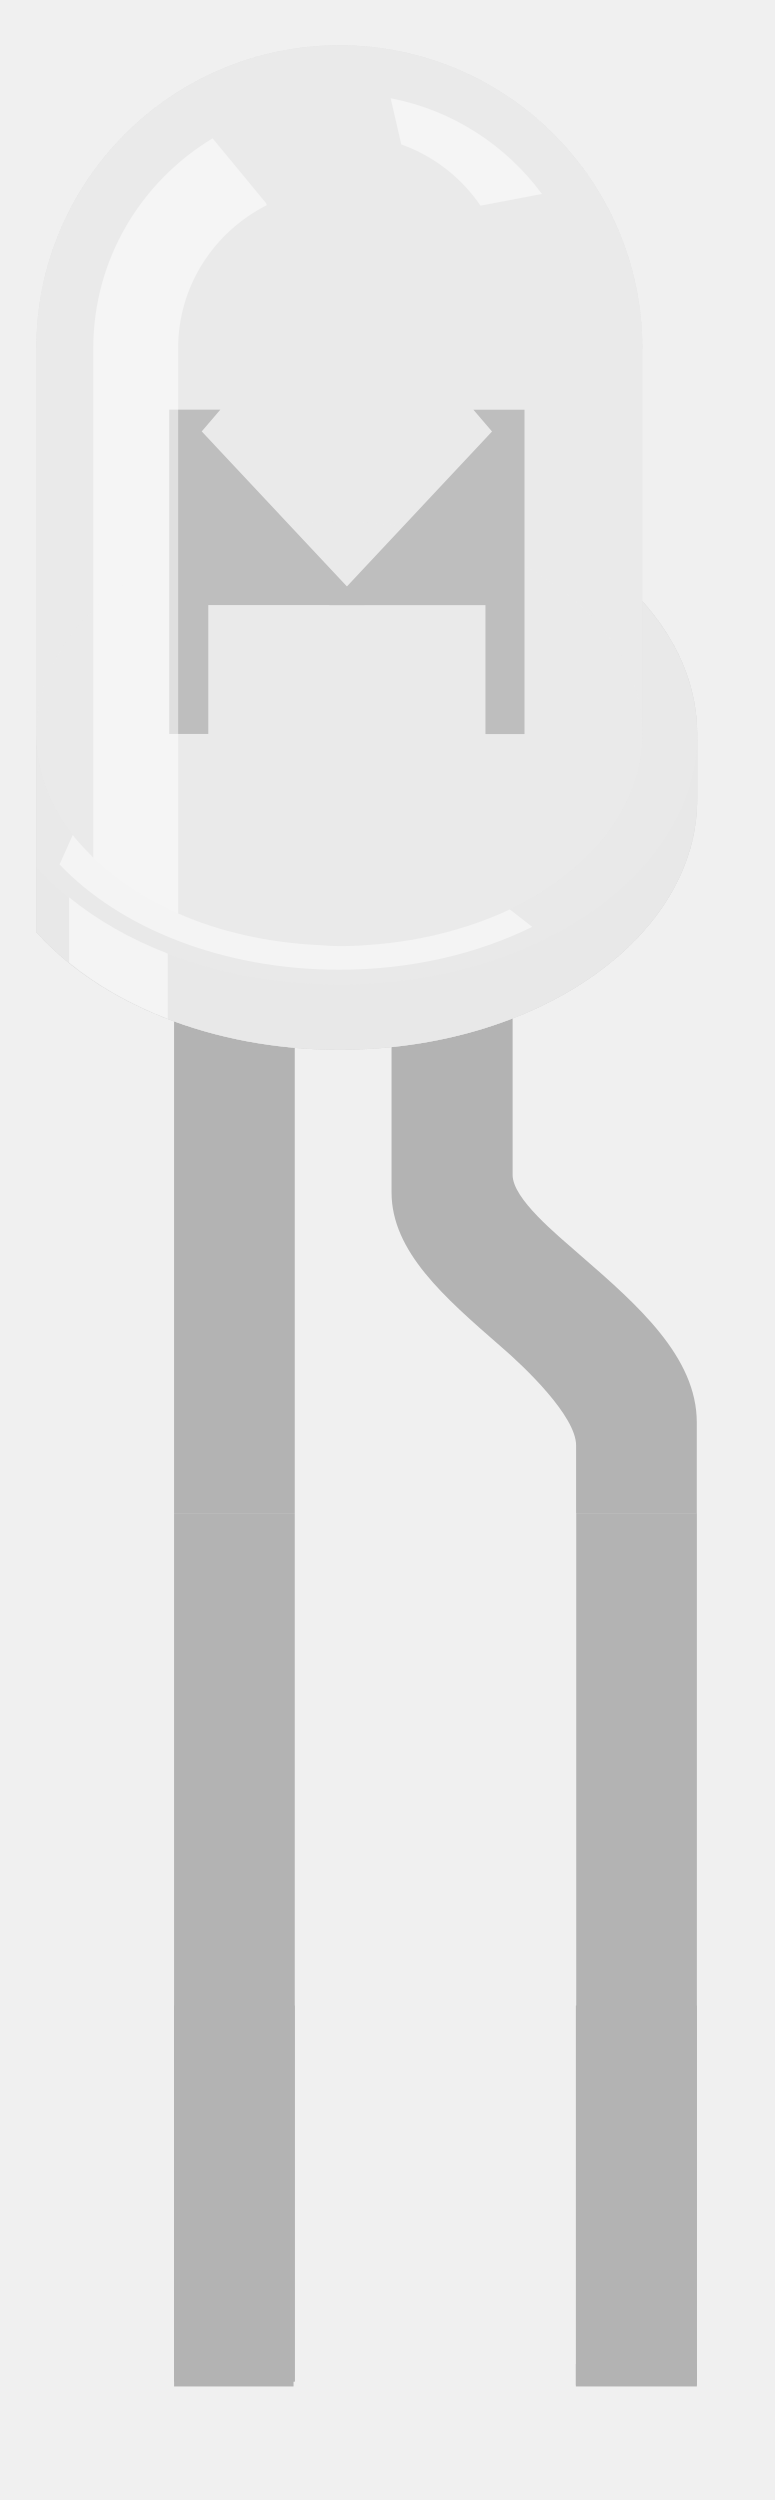
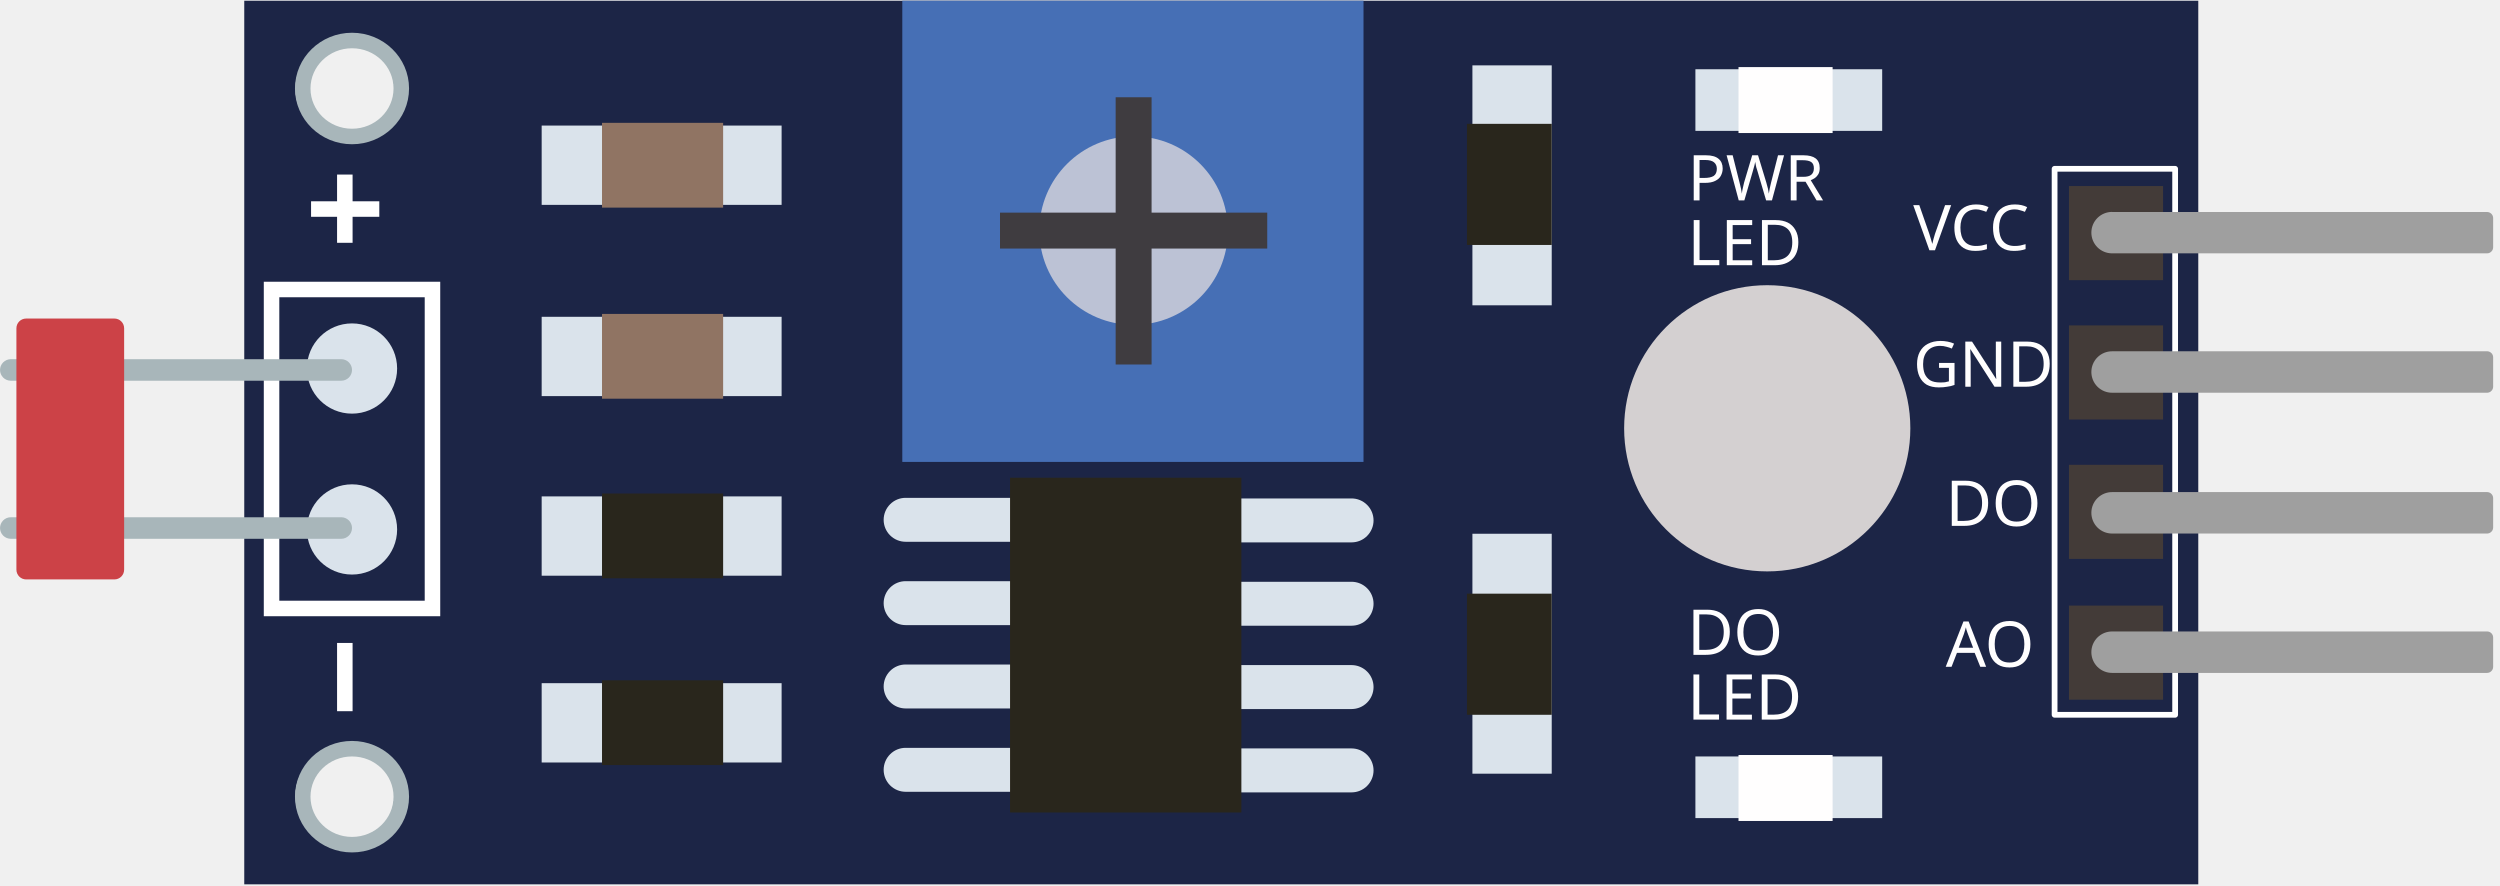
- <svg xmlns="http://www.w3.org/2000/svg" version="1.2" baseProfile="tiny" id="Ebene_1" x="0px" y="0px" width="5.08mm" height="16.4mm" xml:space="preserve">
-   <defs id="defs43" />
-   <rect id="connector0pin" x="4.316" y="49.725" width="2.992" height="9.321" style="fill:#b3b3b3" />
-   <rect id="connector1pin" x="14.278" y="49.725" width="3" height="9.415" style="fill:#b3b3b3" />
-   <rect id="connector0terminal" x="4.316" y="58.611" width="2.962" height="0.558" style="fill:#b3b3b3" />
-   <rect id="connector1terminal" x="14.278" y="58.611" width="3" height="0.558" style="fill:#b3b3b3" />
-   <g id="breadboard" transform="translate(198.9189,-80.88456)">
-     <g id="g9504">
-       <rect id="rect9506" x="-194.603" y="105.413" width="2.992" height="12.986" style="fill:#b3b3b3" />
+ <svg xmlns="http://www.w3.org/2000/svg" width="45.95mm" height="16.267mm" version="1.1" viewBox="0 0 174 61.5">
+   <path d="m153 0h-136v61.5h136zm-129 52c1.9 0 3.44 1.5 3.44 3.34s-1.54 3.34-3.44 3.34-3.44-1.5-3.44-3.34 1.54-3.34 3.44-3.34zm98.3-29.8c4.17 0 7.55 3.38 7.55 7.55 0 4.17-3.38 7.55-7.55 7.55s-7.55-3.38-7.55-7.55c0-4.17 3.38-7.55 7.55-7.55zm-98.3-19.4c1.9 0 3.44 1.5 3.44 3.34 0 1.84-1.54 3.34-3.44 3.34s-3.44-1.5-3.44-3.34c0-1.84 1.54-3.34 3.44-3.34z" fill="#1c2546" />
+   <rect x="18.9" y="20.1" width="11.2" height="22.2" fill="none" stroke="#fff" stroke-width="1.08px" />
+   <circle cx="24.5" cy="25.6" r="3.14" fill="#dae3eb" />
+   <circle cx="24.5" cy="36.8" r="3.14" fill="#dae3eb" />
+   <path d="m24.5 25.7c0-0.199-0.079-0.39-0.22-0.53-0.14-0.141-0.331-0.22-0.529-0.22h-23c-0.199 0-0.389 0.079-0.53 0.22-0.14 0.14-0.219 0.331-0.219 0.53 0 0.198 0.079 0.389 0.219 0.53 0.141 0.14 0.331 0.219 0.53 0.219h23c0.198 0 0.389-0.079 0.529-0.219 0.141-0.141 0.22-0.332 0.22-0.53z" fill="#a8b6ba" />
+   <path d="m24.5 36.7c0-0.198-0.079-0.389-0.22-0.53-0.14-0.14-0.331-0.219-0.529-0.219h-23c-0.199 0-0.389 0.079-0.53 0.219-0.14 0.141-0.219 0.332-0.219 0.53 0 0.199 0.079 0.39 0.219 0.53 0.141 0.141 0.331 0.22 0.53 0.22h23c0.198 0 0.389-0.079 0.529-0.22 0.141-0.14 0.22-0.331 0.22-0.53z" fill="#a8b6ba" />
+   <path d="m8.64 22.8c0-0.375-0.304-0.679-0.679-0.679h-6.14c-0.375 0-0.679 0.304-0.679 0.679v16.8c0 0.375 0.304 0.679 0.679 0.679h6.14c0.375 0 0.679-0.304 0.679-0.679v-16.8z" fill="#cc4247" />
+   <clipPath>
+     <path d="m27.9 29c0-0.375-0.304-0.679-0.679-0.679h-6.14c-0.375 0-0.679 0.304-0.679 0.679v16.8c0 0.375 0.304 0.679 0.679 0.679h6.14c0.375 0 0.679-0.304 0.679-0.679v-16.8z" />
+   </clipPath>
+   <g fill="none" stroke-width="1.08px">
+     <ellipse cx="24.5" cy="6.11" rx="3.43" ry="3.34" stroke="#a8b6ba" />
+     <ellipse cx="24.5" cy="55.4" rx="3.43" ry="3.34" stroke="#a8b6ba" />
+     <g stroke="#fff">
+       <path d="m24 44.7v4.75" />
+       <path d="m24 12.1v4.75" />
+       <path d="m26.4 14.5h-4.75" />
    </g>
-     <g id="g9512">
-       <path id="path9514" d="M -186.209,105.413 L -186.209,110.017 C -186.209,110.606 -185.123,111.487 -184.543,111.996 C -183.117,113.233 -181.643,114.523 -181.643,116.152 L -181.643,118.4 L -184.635,118.4 C -184.635,118.4 -184.635,117.011 -184.635,116.721 C -184.635,116.003 -185.891,114.792 -186.509,114.263 C -187.895,113.055 -189.211,111.916 -189.211,110.447 L -189.211,105.412 L -186.209,105.412 L -186.209,105.413 z" style="fill:#b3b3b3" />
-     </g>
-     <g id="g12">
-       <path enable-background="new    " d="M -182.992,95.79 L -182.992,89.521 C -182.992,85.372 -186.356,82.007 -190.506,82.007 C -194.656,82.007 -198.02,85.371 -198.02,89.521 L -198.02,103.993 C -196.451,105.744 -193.677,106.912 -190.506,106.912 C -185.606,106.912 -181.633,104.131 -181.633,100.7 L -181.633,99.083 C -181.633,97.873 -182.136,96.746 -182.992,95.79 z" id="path14" style="opacity:0.31;fill:#cccccc" />
-       <path enable-background="new    " d="M -182.992,95.79 L -182.992,89.521 C -182.992,85.372 -186.356,82.007 -190.506,82.007 C -194.656,82.007 -198.02,85.371 -198.02,89.521 L -198.02,103.993 C -196.451,105.744 -193.677,106.912 -190.506,106.912 C -185.606,106.912 -181.633,104.131 -181.633,100.7 L -181.633,99.083 C -181.633,97.873 -182.136,96.746 -182.992,95.79 z" id="path16" style="opacity:0.5;fill:#e6e6e6" />
-       <path enable-background="new    " d="M -182.992,95.79 L -182.992,99.083 C -182.992,101.988 -186.356,104.343 -190.506,104.343 C -194.656,104.343 -198.02,101.989 -198.02,99.083 L -198.02,102.376 L -198.02,103.993 C -196.451,105.744 -193.677,106.912 -190.506,106.912 C -185.606,106.912 -181.633,104.131 -181.633,100.7 L -181.633,99.083 C -181.633,97.873 -182.136,96.746 -182.992,95.79 z" id="path18" style="opacity:0.9;fill:#d1d1d1" />
-       <path enable-background="new    " d="M -182.992,95.79 L -182.992,99.083 C -182.992,101.988 -186.356,104.343 -190.506,104.343 C -194.656,104.343 -198.02,101.989 -198.02,99.083 L -198.02,102.376 L -198.02,103.993 C -196.451,105.744 -193.677,106.912 -190.506,106.912 C -185.606,106.912 -181.633,104.131 -181.633,100.7 L -181.633,99.083 C -181.633,97.873 -182.136,96.746 -182.992,95.79 z" id="path20" style="opacity:0.7;fill:#e6e6e6" />
-       <path enable-background="new    " d="M -182.992,95.79 L -182.992,99.083 C -182.992,101.988 -186.356,104.343 -190.506,104.343 C -194.656,104.343 -198.02,101.989 -198.02,99.083 L -198.02,102.376 C -196.451,104.126 -193.677,105.294 -190.506,105.294 C -185.606,105.294 -181.633,102.514 -181.633,99.083 C -181.633,97.873 -182.136,96.746 -182.992,95.79 z" id="path22" style="opacity:0.24;fill:#e6e6e6" />
-       <ellipse enable-background="new    " cx="-190.506" cy="99.083" rx="7.514" ry="5.26" id="ellipse24" style="opacity:0.25;fill:#e6e6e6" />
-       <ellipse enable-background="new    " cx="-190.506" cy="99.083" rx="7.514" ry="5.26" id="ellipse26" style="opacity:0.25;fill:#e6e6e6" />
-       <polygon points="-186.592,91.043 -186.13,91.583 -190.162,95.888 -186.293,95.888 -186.293,99.084 -185.325,99.084 -185.325,91.043 -186.592,91.043 " id="polygon30" style="fill:#666666" transform="translate(-0.5897088,0)" />
-       <polygon points="-186.592,91.043 -186.13,91.583 -190.162,95.888 -186.293,95.888 -186.293,99.084 -185.325,99.084 -185.325,91.043 -186.592,91.043 " id="polygon2403" style="fill:#666666" transform="matrix(-1,0,0,1,-380.0476,-2.0060783e-3)" />
-       <path enable-background="new    " d="M -182.992,95.79 L -182.992,89.521 C -182.992,85.372 -186.356,82.007 -190.506,82.007 C -194.656,82.007 -198.02,85.371 -198.02,89.521 L -198.02,103.993 C -196.451,105.744 -193.677,106.912 -190.506,106.912 C -185.606,106.912 -181.633,104.131 -181.633,100.7 L -181.633,99.083 C -181.633,97.873 -182.136,96.746 -182.992,95.79 z" id="path32" style="opacity:0.65;fill:#ececec" />
-       <path enable-background="new    " d="M -187.006,85.984 L -185.481,85.694 C -186.369,84.492 -187.688,83.617 -189.234,83.32 L -188.97,84.466 C -188.159,84.755 -187.477,85.294 -187.006,85.984 z" id="path34" style="opacity:0.5;fill:#ffffff" />
-       <path enable-background="new    " d="M -197.206,103.133 L -197.206,104.75 C -196.516,105.311 -195.691,105.786 -194.758,106.145 L -194.758,104.528 C -195.691,104.168 -196.516,103.694 -197.206,103.133 z" id="path36" style="opacity:0.5;fill:#ffffff" />
-       <path enable-background="new    " d="M -186.281,103.433 C -186.554,103.563 -186.843,103.677 -187.14,103.782 C -187.202,103.803 -187.265,103.824 -187.328,103.844 C -187.926,104.04 -188.565,104.182 -189.236,104.262 C -189.316,104.272 -189.396,104.281 -189.476,104.287 C -189.814,104.32 -190.155,104.343 -190.505,104.343 C -190.664,104.343 -190.832,104.332 -191.005,104.318 C -192.283,104.258 -193.477,103.984 -194.502,103.532 L -194.502,94.636 L -194.502,89.523 C -194.502,87.965 -193.603,86.631 -192.303,85.971 L -192.324,85.919 L -193.648,84.314 C -195.416,85.381 -196.607,87.307 -196.607,89.523 L -196.607,102.147 C -196.659,102.095 -196.936,101.82 -197.115,101.588 L -197.442,102.317 C -195.952,103.889 -193.403,104.928 -190.505,104.928 C -188.724,104.928 -187.077,104.532 -185.723,103.865 L -186.279,103.432 C -186.28,103.433 -186.281,103.433 -186.281,103.433 z" id="path38" style="opacity:0.5;fill:#ffffff" />
-     </g>
-     <rect id="rect9479" x="-194.603" y="118.4" width="2.992" height="21.531" style="fill:#b3b3b3" />
-     <rect id="rect9483" x="-184.632" y="118.4" width="2.991" height="21.531" style="fill:#b3b3b3" />
+   </g>
+   <g fill="#dae3eb">
+     <rect x="37.7" y="8.69" width="16.7" height="5.52" />
+     <rect x="37.7" y="22" width="16.7" height="5.52" />
+     <rect x="37.7" y="34.5" width="16.7" height="5.52" />
+   </g>
+   <rect x="41.9" y="34.3" width="8.43" height="5.9" fill="#29261c" />
+   <path d="m108 21.2v-16.7h-5.52v16.7z" fill="#dae3eb" />
+   <path d="m108 17v-8.43h-5.9v8.43z" fill="#29261c" />
+   <path d="m108 53.8v-16.7h-5.52v16.7z" fill="#dae3eb" />
+   <path d="m108 49.7v-8.43h-5.9v8.43z" fill="#29261c" />
+   <rect x="37.7" y="47.5" width="16.7" height="5.52" fill="#dae3eb" />
+   <rect x="41.9" y="8.5" width="8.43" height="5.9" fill="#907463" />
+   <rect x="41.9" y="21.8" width="8.43" height="5.9" fill="#907463" />
+   <rect x="41.9" y="47.3" width="8.43" height="5.9" fill="#29261c" />
+   <rect x="118" y="4.77" width="13" height="4.29" fill="#dae3eb" />
+   <rect x="121" y="4.62" width="6.55" height="4.59" fill="#fffefe" />
+   <filter id="ledFilter" x="-0.8" y="-0.8" height="5.2" width="5.8">
+     <feGaussianBlur stdDeviation="2" />
+   </filter>
+         false
+ 
+         <rect x="118" y="52.6" width="13" height="4.29" fill="#dae3eb" />
+   <rect x="121" y="52.5" width="6.55" height="4.59" fill="#fffefe" />
+         false
+ 
+         
+         <g fill="#dae3eb">
+     <path d="m72.7 34.6h-9.67c-0.407 0-0.796 0.162-1.08 0.449-0.287 0.287-0.448 0.677-0.448 1.08v1e-3c0 0.406 0.161 0.796 0.448 1.08 0.288 0.287 0.677 0.448 1.08 0.448h9.67z" />
+     <path d="m72.7 40.4h-9.67c-0.407 0-0.796 0.162-1.08 0.449-0.287 0.287-0.448 0.677-0.448 1.08v1e-3c0 0.406 0.161 0.796 0.448 1.08 0.288 0.287 0.677 0.448 1.08 0.448h9.67z" />
+     <path d="m72.7 46.2h-9.67c-0.407 0-0.796 0.162-1.08 0.449-0.287 0.287-0.448 0.677-0.448 1.08v1e-3c0 0.406 0.161 0.796 0.448 1.08 0.288 0.288 0.677 0.449 1.08 0.449h9.67z" />
+     <path d="m72.7 52h-9.67c-0.407 0-0.796 0.162-1.08 0.449-0.287 0.287-0.448 0.677-0.448 1.08v1e-3c0 0.406 0.161 0.796 0.448 1.08 0.288 0.288 0.677 0.449 1.08 0.449h9.67z" />
+     <path d="m84.4 55.1h9.67c0.406 0 0.796-0.161 1.08-0.449 0.288-0.287 0.449-0.677 0.449-1.08v-1e-3c0-0.406-0.161-0.796-0.449-1.08-0.287-0.287-0.677-0.449-1.08-0.449h-9.67z" />
+     <path d="m84.4 49.3h9.67c0.406 0 0.796-0.161 1.08-0.449 0.288-0.287 0.449-0.677 0.449-1.08v-1e-3c0-0.406-0.161-0.796-0.449-1.08-0.287-0.287-0.677-0.449-1.08-0.449h-9.67z" />
+     <path d="m84.4 43.5h9.67c0.406 0 0.796-0.161 1.08-0.448 0.288-0.288 0.449-0.678 0.449-1.08v-1e-3c0-0.406-0.161-0.796-0.449-1.08-0.287-0.287-0.677-0.449-1.08-0.449h-9.67z" />
+     <path d="m84.4 37.7h9.67c0.406 0 0.796-0.161 1.08-0.448 0.288-0.288 0.449-0.678 0.449-1.08v-1e-3c0-0.406-0.161-0.796-0.449-1.08-0.287-0.287-0.677-0.449-1.08-0.449h-9.67z" />
+   </g>
+   <rect x="70.3" y="33.2" width="16.1" height="23.3" fill="#29261c" />
+   <rect x="62.8" y="7.63e-9" width="32.1" height="32.1" fill="#466fb5" />
+   <circle cx="78.9" cy="16" r="6.56" fill="#bcc2d5" />
+   <path d="m78.9 6.72v18.6" fill="none" stroke="#3f3c40" stroke-width="2.5px" />
+   <path d="m88.2 16h-18.6" fill="none" stroke="#3f3c40" stroke-width="2.5px" />
+   <path d="m123 19.8c5.5 0 9.96 4.46 9.96 9.96s-4.46 9.96-9.96 9.96-9.96-4.46-9.96-9.96 4.46-9.96 9.96-9.96zm0 2.4c4.17 0 7.55 3.38 7.55 7.55 0 4.17-3.38 7.55-7.55 7.55s-7.55-3.38-7.55-7.55c0-4.17 3.38-7.55 7.55-7.55z" fill="#d4d0d1" />
+   <text fill="#fffefe" font-size="4.4px" font-family="sans-serif">
+     <tspan x="117.46" y="13.90">PWR</tspan>
+     <tspan x="117.46" y="18.41">LED</tspan>
+     <tspan x="133.16" y="17.37">VCC</tspan>
+     <tspan x="133.16" y="26.87">GND</tspan>
+     <tspan x="135.42" y="36.55">DO</tspan>
+     <tspan x="135.42" y="46.359">AO</tspan>
+     <tspan x="117.44" y="45.53">DO</tspan>
+     <tspan x="117.44" y="50.036">LED</tspan>
+   </text>
+   <path d="m143 11.7v38h8.39v-38z" fill="none" stroke="#fff" stroke-linejoin="round" stroke-width=".4px" />
+   <g fill="#433b38">
+     <path d="m144 42.1v6.55h6.55v-6.55z" />
+     <path d="m144 32.3v6.55h6.55v-6.55z" />
+     <path d="m144 22.6v6.55h6.55v-6.55z" />
+     <path d="m144 12.9v6.55h6.55v-6.55z" />
+   </g>
+   <g fill="#9f9f9f">
+     <path d="m147 43.9c-0.382 0-0.748 0.152-1.02 0.422-0.27 0.27-0.421 0.636-0.421 1.02v1e-3c0 0.382 0.151 0.748 0.421 1.02 0.271 0.271 0.637 0.422 1.02 0.422h26.1c0.233 0 0.423-0.189 0.423-0.423v-2.04c0-0.234-0.19-0.423-0.423-0.423h-26.1z" />
+     <path d="m147 34.2c-0.382 0-0.748 0.152-1.02 0.422-0.27 0.27-0.421 0.636-0.421 1.02v1e-3c0 0.382 0.151 0.748 0.421 1.02 0.271 0.271 0.637 0.422 1.02 0.422h26.1c0.233 0 0.423-0.189 0.423-0.423v-2.04c0-0.234-0.19-0.423-0.423-0.423h-26.1z" />
+     <path d="m147 24.4c-0.382 0-0.748 0.151-1.02 0.422-0.27 0.27-0.421 0.636-0.421 1.02v1e-3c0 0.382 0.151 0.748 0.421 1.02 0.271 0.27 0.637 0.422 1.02 0.422h26.1c0.233 0 0.423-0.19 0.423-0.423v-2.04c0-0.234-0.19-0.423-0.423-0.423h-26.1z" />
+     <path d="m147 14.7c-0.382 0-0.748 0.152-1.02 0.422-0.27 0.27-0.421 0.637-0.421 1.02s0.151 0.749 0.421 1.02c0.271 0.27 0.637 0.422 1.02 0.422h26.1c0.233 0 0.423-0.19 0.423-0.424v-2.03c0-0.234-0.19-0.424-0.423-0.424h-26.1z" />
  </g>
</svg>
